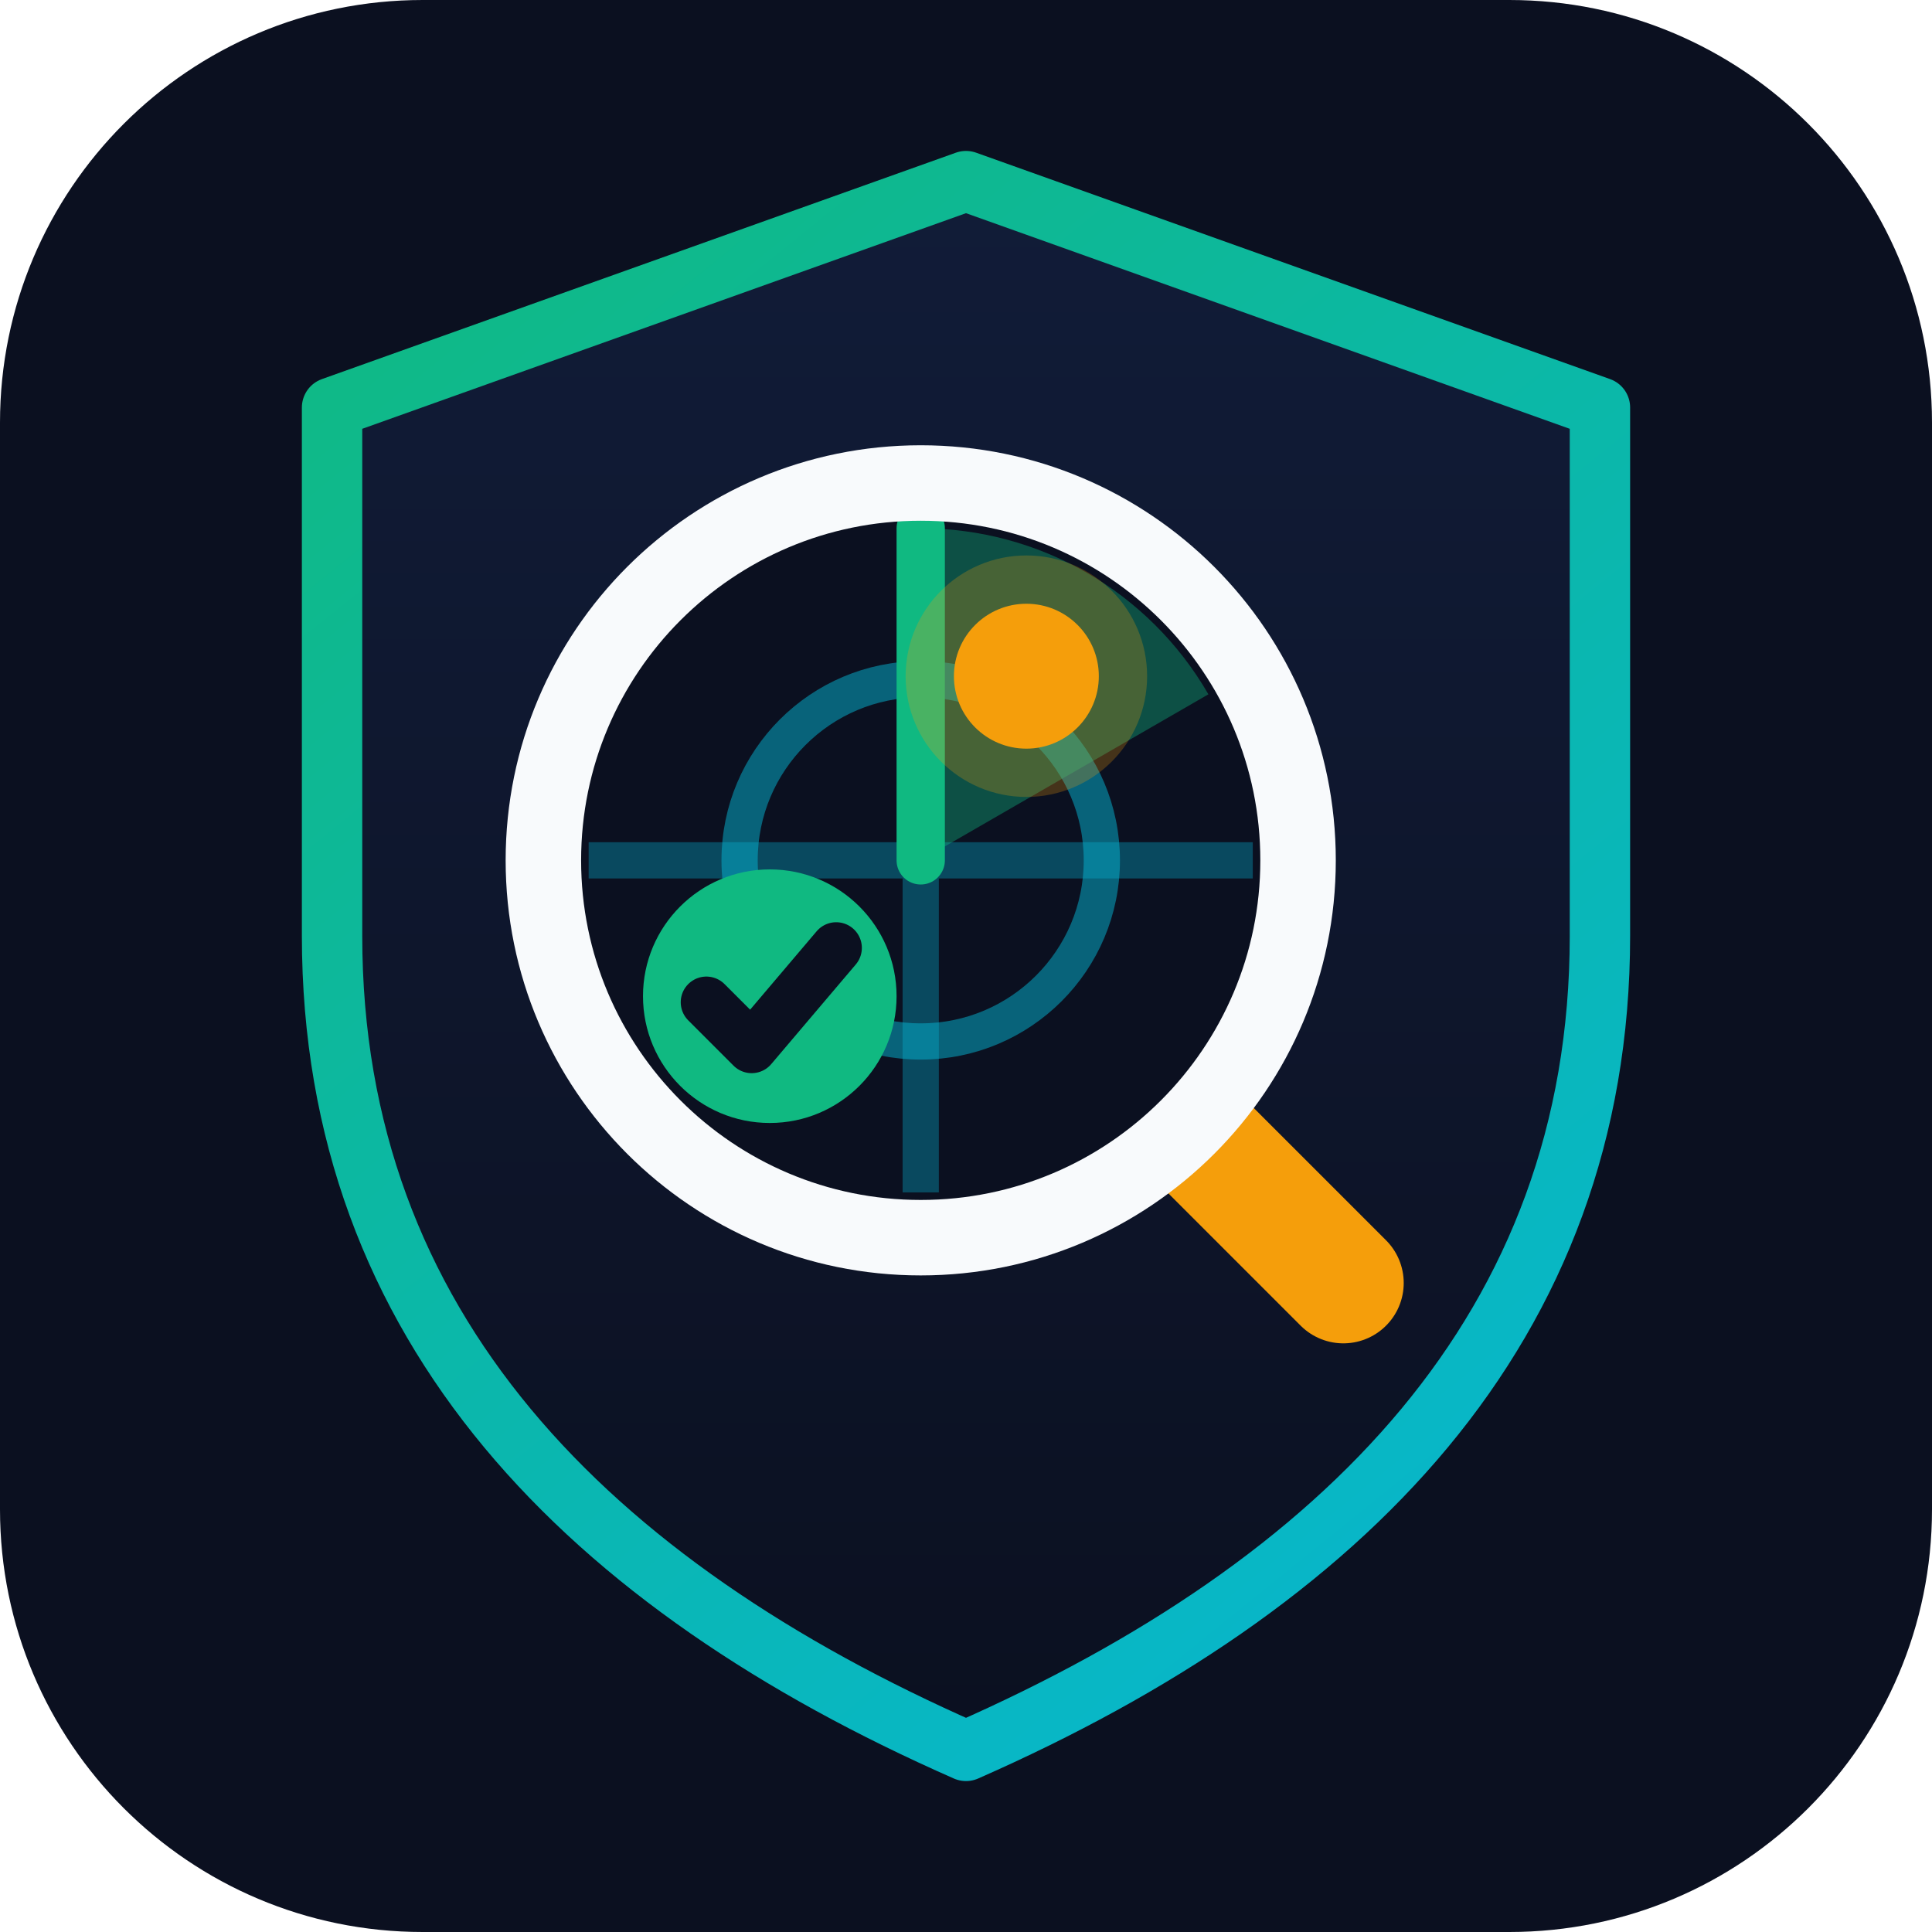
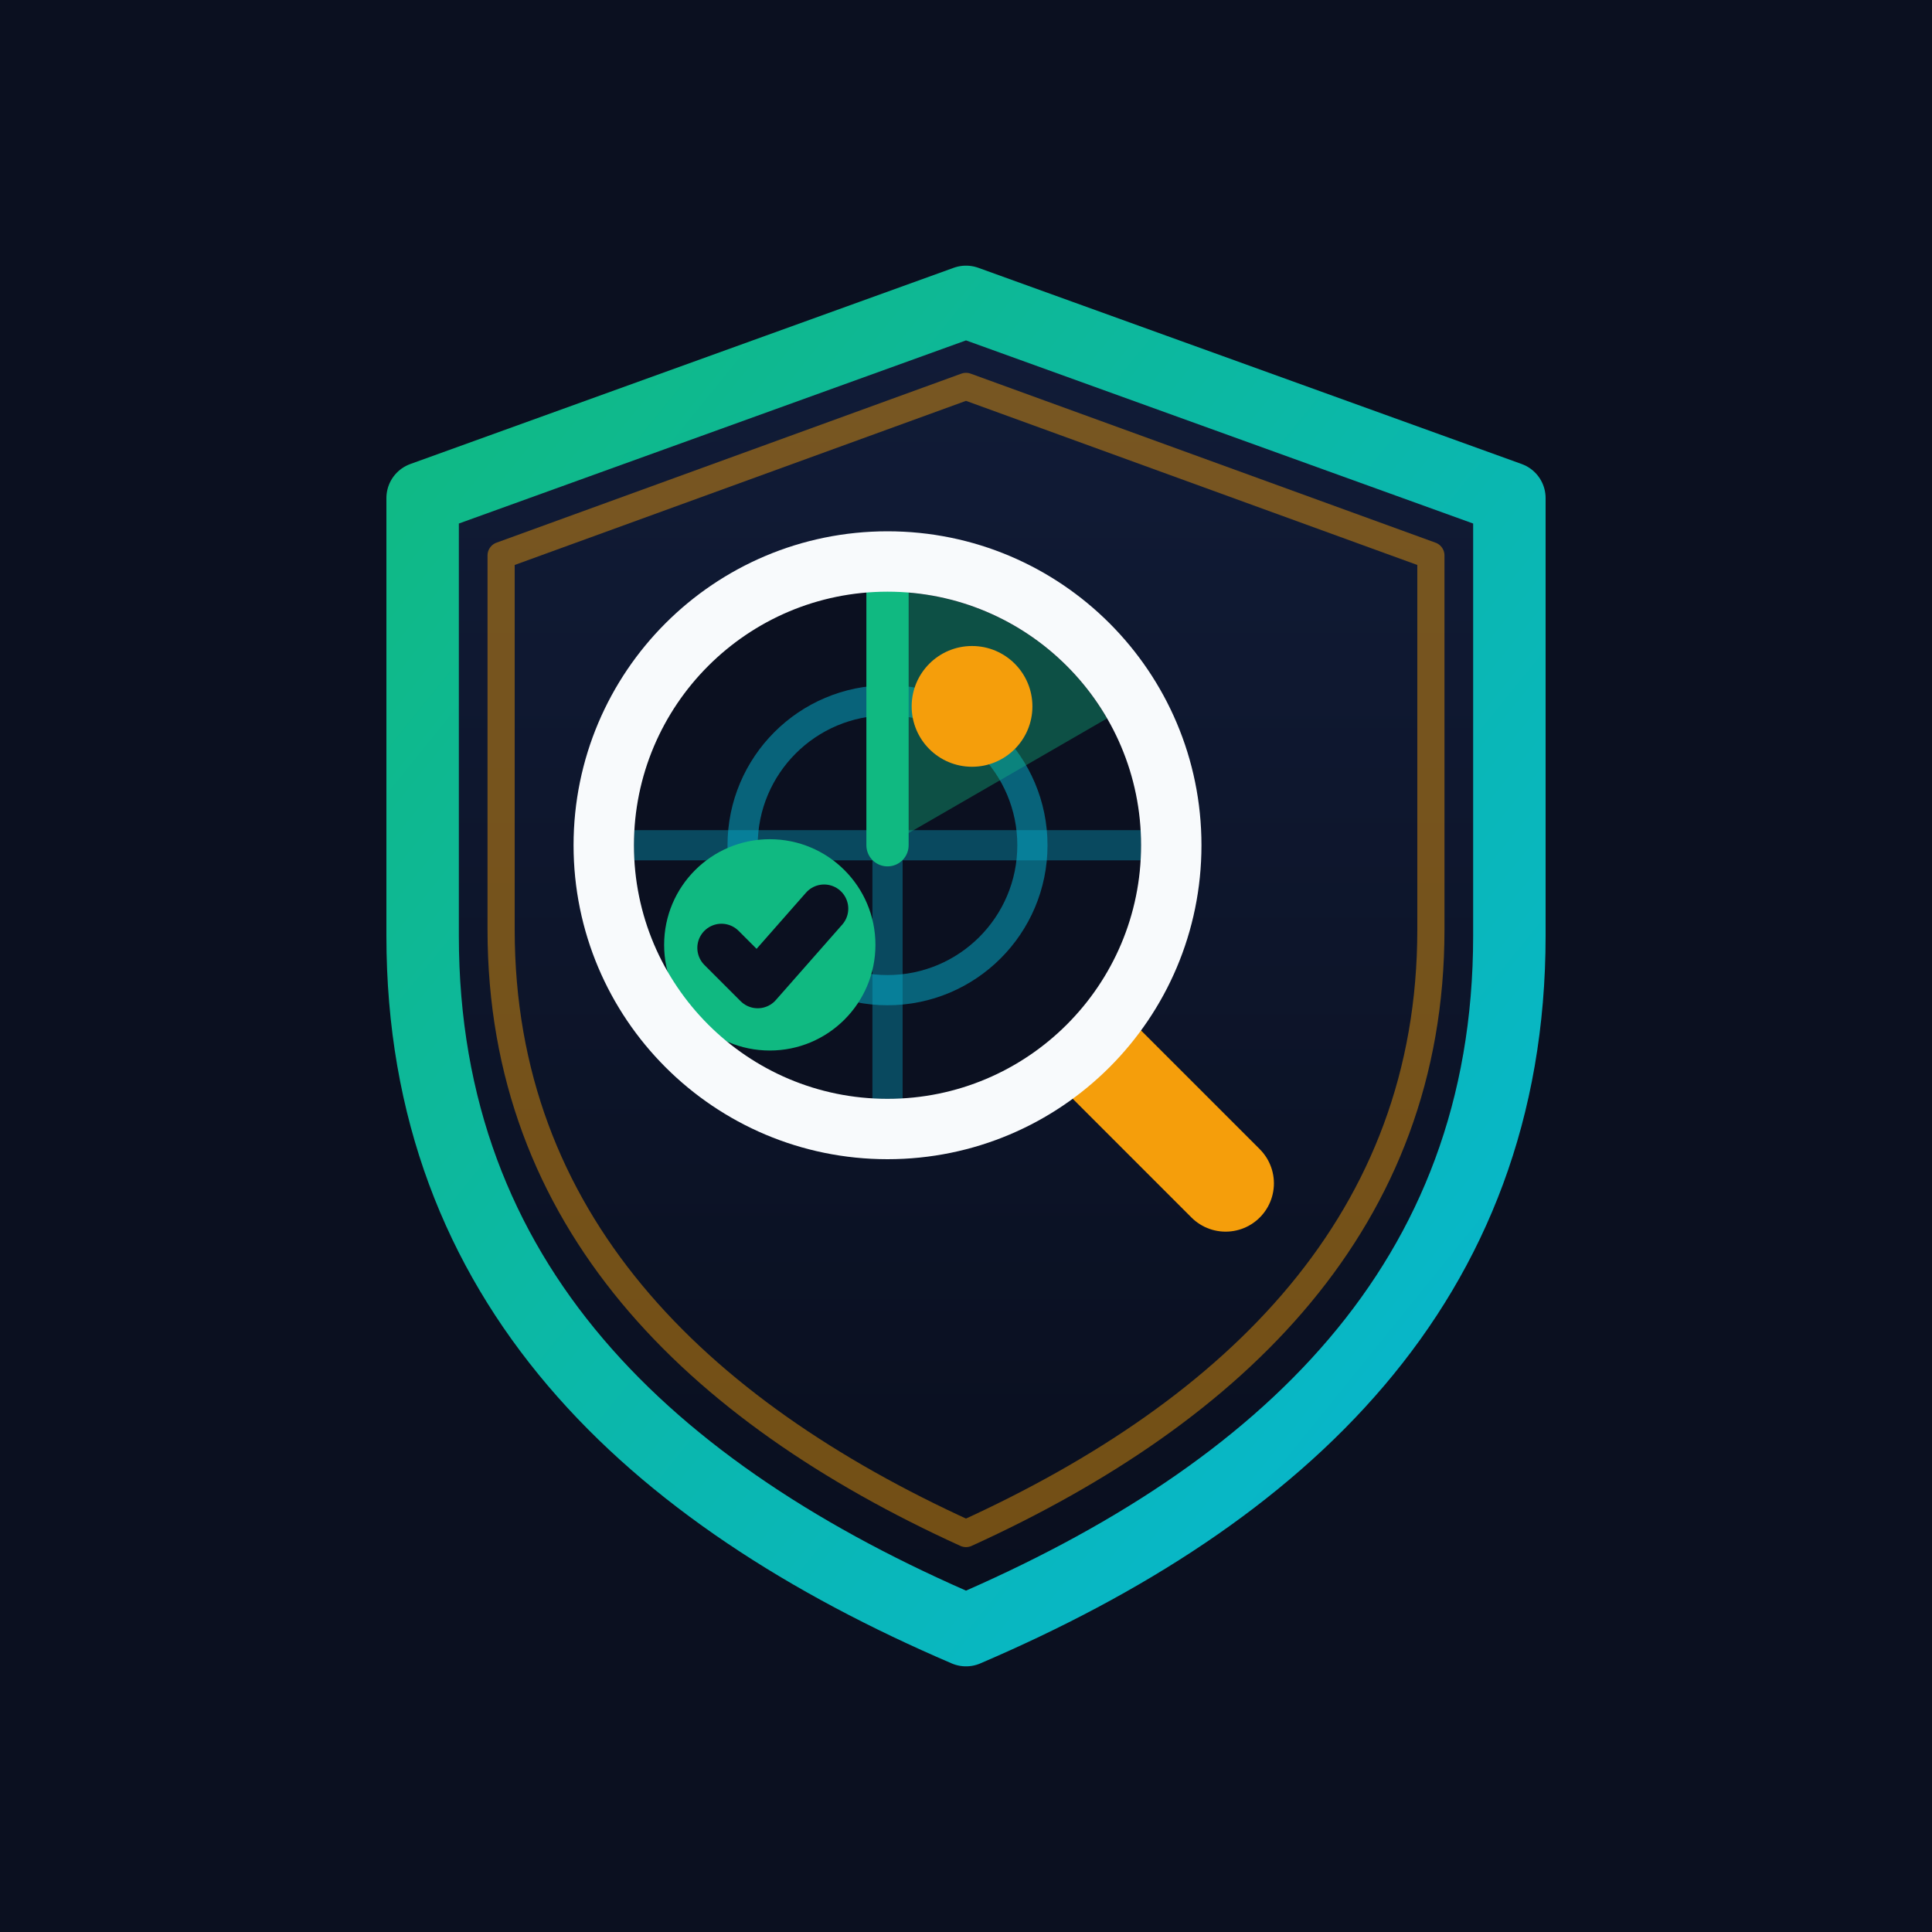
<svg xmlns="http://www.w3.org/2000/svg" viewBox="0 0 64 64" width="64" height="64" role="img" aria-labelledby="rc-title">
  <defs>
-     <linearGradient id="rc-fill" gradientUnits="userSpaceOnUse" x1="32" y1="6" x2="32" y2="58">
-       <stop offset="0" stop-color="#111C38" />
-       <stop offset="1" stop-color="#0B1020" />
+     <linearGradient id="rc-fill" x1="0" y1="0" x2="0" y2="1">
+       <stop offset="0%" stop-color="#111C38" />
+       <stop offset="100%" stop-color="#090E1D" />
    </linearGradient>
-     <linearGradient id="rc-edge" gradientUnits="userSpaceOnUse" x1="11" y1="6" x2="53" y2="58">
-       <stop offset="0" stop-color="#10B981" />
-       <stop offset="1" stop-color="#06B6D4" />
+     <linearGradient id="rc-edge" x1="0" y1="0" x2="1" y2="1">
+       <stop offset="0%" stop-color="#10B981" />
+       <stop offset="100%" stop-color="#06B6D4" />
    </linearGradient>
  </defs>
-   <rect width="64" height="64" rx="14" fill="#0B1020" />
-   <path d="M32 6L53 13.5V31C53 44 44.5 52.5 32 58C19.5 52.5 11 44 11 31V13.5Z" fill="url(#rc-fill)" stroke="url(#rc-edge)" stroke-width="2" stroke-linejoin="round" />
-   <path d="M38.5 36.5L44.5 42.5" stroke="#F59E0B" stroke-width="4" stroke-linecap="round" fill="none" />
-   <circle cx="30.5" cy="28.5" r="12.5" fill="#0B1020" />
-   <path d="M30.5 17.5V39.5M19.5 28.5H41.5" stroke="#06B6D4" stroke-opacity="0.35" stroke-width="1.2" fill="none" />
-   <circle cx="30.5" cy="28.5" r="6" stroke="#06B6D4" stroke-opacity="0.5" stroke-width="1.2" fill="none" />
-   <path d="M30.5 28.5V17.5A11 11 0 0 1 40.03 23Z" fill="#10B981" fill-opacity="0.38" />
-   <path d="M30.5 28.5V17.5" stroke="#10B981" stroke-width="1.6" stroke-linecap="round" fill="none" />
-   <circle cx="34" cy="22.4" r="4" fill="#F59E0B" fill-opacity="0.25" />
-   <circle cx="34" cy="22.4" r="2.4" fill="#F59E0B" />
-   <circle cx="25.5" cy="33" r="4.2" fill="#10B981" />
-   <path d="M23.4 33.2L24.9 34.7L27.7 31.4" stroke="#0B1020" stroke-width="1.7" stroke-linecap="round" stroke-linejoin="round" fill="none" />
-   <circle cx="30.5" cy="28.5" r="12.5" stroke="#F8FAFC" stroke-width="2.5" fill="none" />
+   <rect width="64" height="64" fill="#0B1020" />
+   <path d="M32 10L50 16.5V31C50 42.5 42.5 49.5 32 54C21.5 49.5 14 42.5 14 31V16.5Z" fill="url(#rc-fill)" stroke="url(#rc-edge)" stroke-width="2.4" stroke-linejoin="round" />
+   <path d="M32 12.8L47.4 18.4V30.8C47.4 40.4 41 46.7 32 50.8C23 46.7 16.6 40.4 16.6 30.8V18.4Z" fill="none" stroke="#F59E0B" stroke-opacity="0.45" stroke-width="0.9" stroke-linejoin="round" />
+   <line x1="35.8" y1="34.4" x2="40.6" y2="39.2" stroke="#F59E0B" stroke-width="3.2" stroke-linecap="round" />
+   <circle cx="29.4" cy="28" r="9.4" fill="#0B1020" />
+   <path d="M29.4 19.6V36.4M21 28H37.8" stroke="#06B6D4" stroke-opacity="0.35" stroke-width="1" />
+   <circle cx="29.4" cy="28" r="4.8" fill="none" stroke="#06B6D4" stroke-opacity="0.5" stroke-width="1" />
+   <path d="M29.4 28V19.6A8.4 8.4 0 0 1 36.67 23.8Z" fill="#10B981" fill-opacity="0.38" />
+   <line x1="29.4" y1="28" x2="29.4" y2="19.6" stroke="#10B981" stroke-width="1.4" stroke-linecap="round" />
+   <circle cx="32.2" cy="23.4" r="2" fill="#F59E0B" />
+   <circle cx="25.5" cy="31.3" r="3.5" fill="#10B981" />
+   <path d="M23.9 31.4L25.1 32.6L27.3 30.1" fill="none" stroke="#0B1020" stroke-width="1.6" stroke-linecap="round" stroke-linejoin="round" />
+   <circle cx="29.4" cy="28" r="9.4" fill="none" stroke="#F8FAFC" stroke-width="2" />
</svg>
